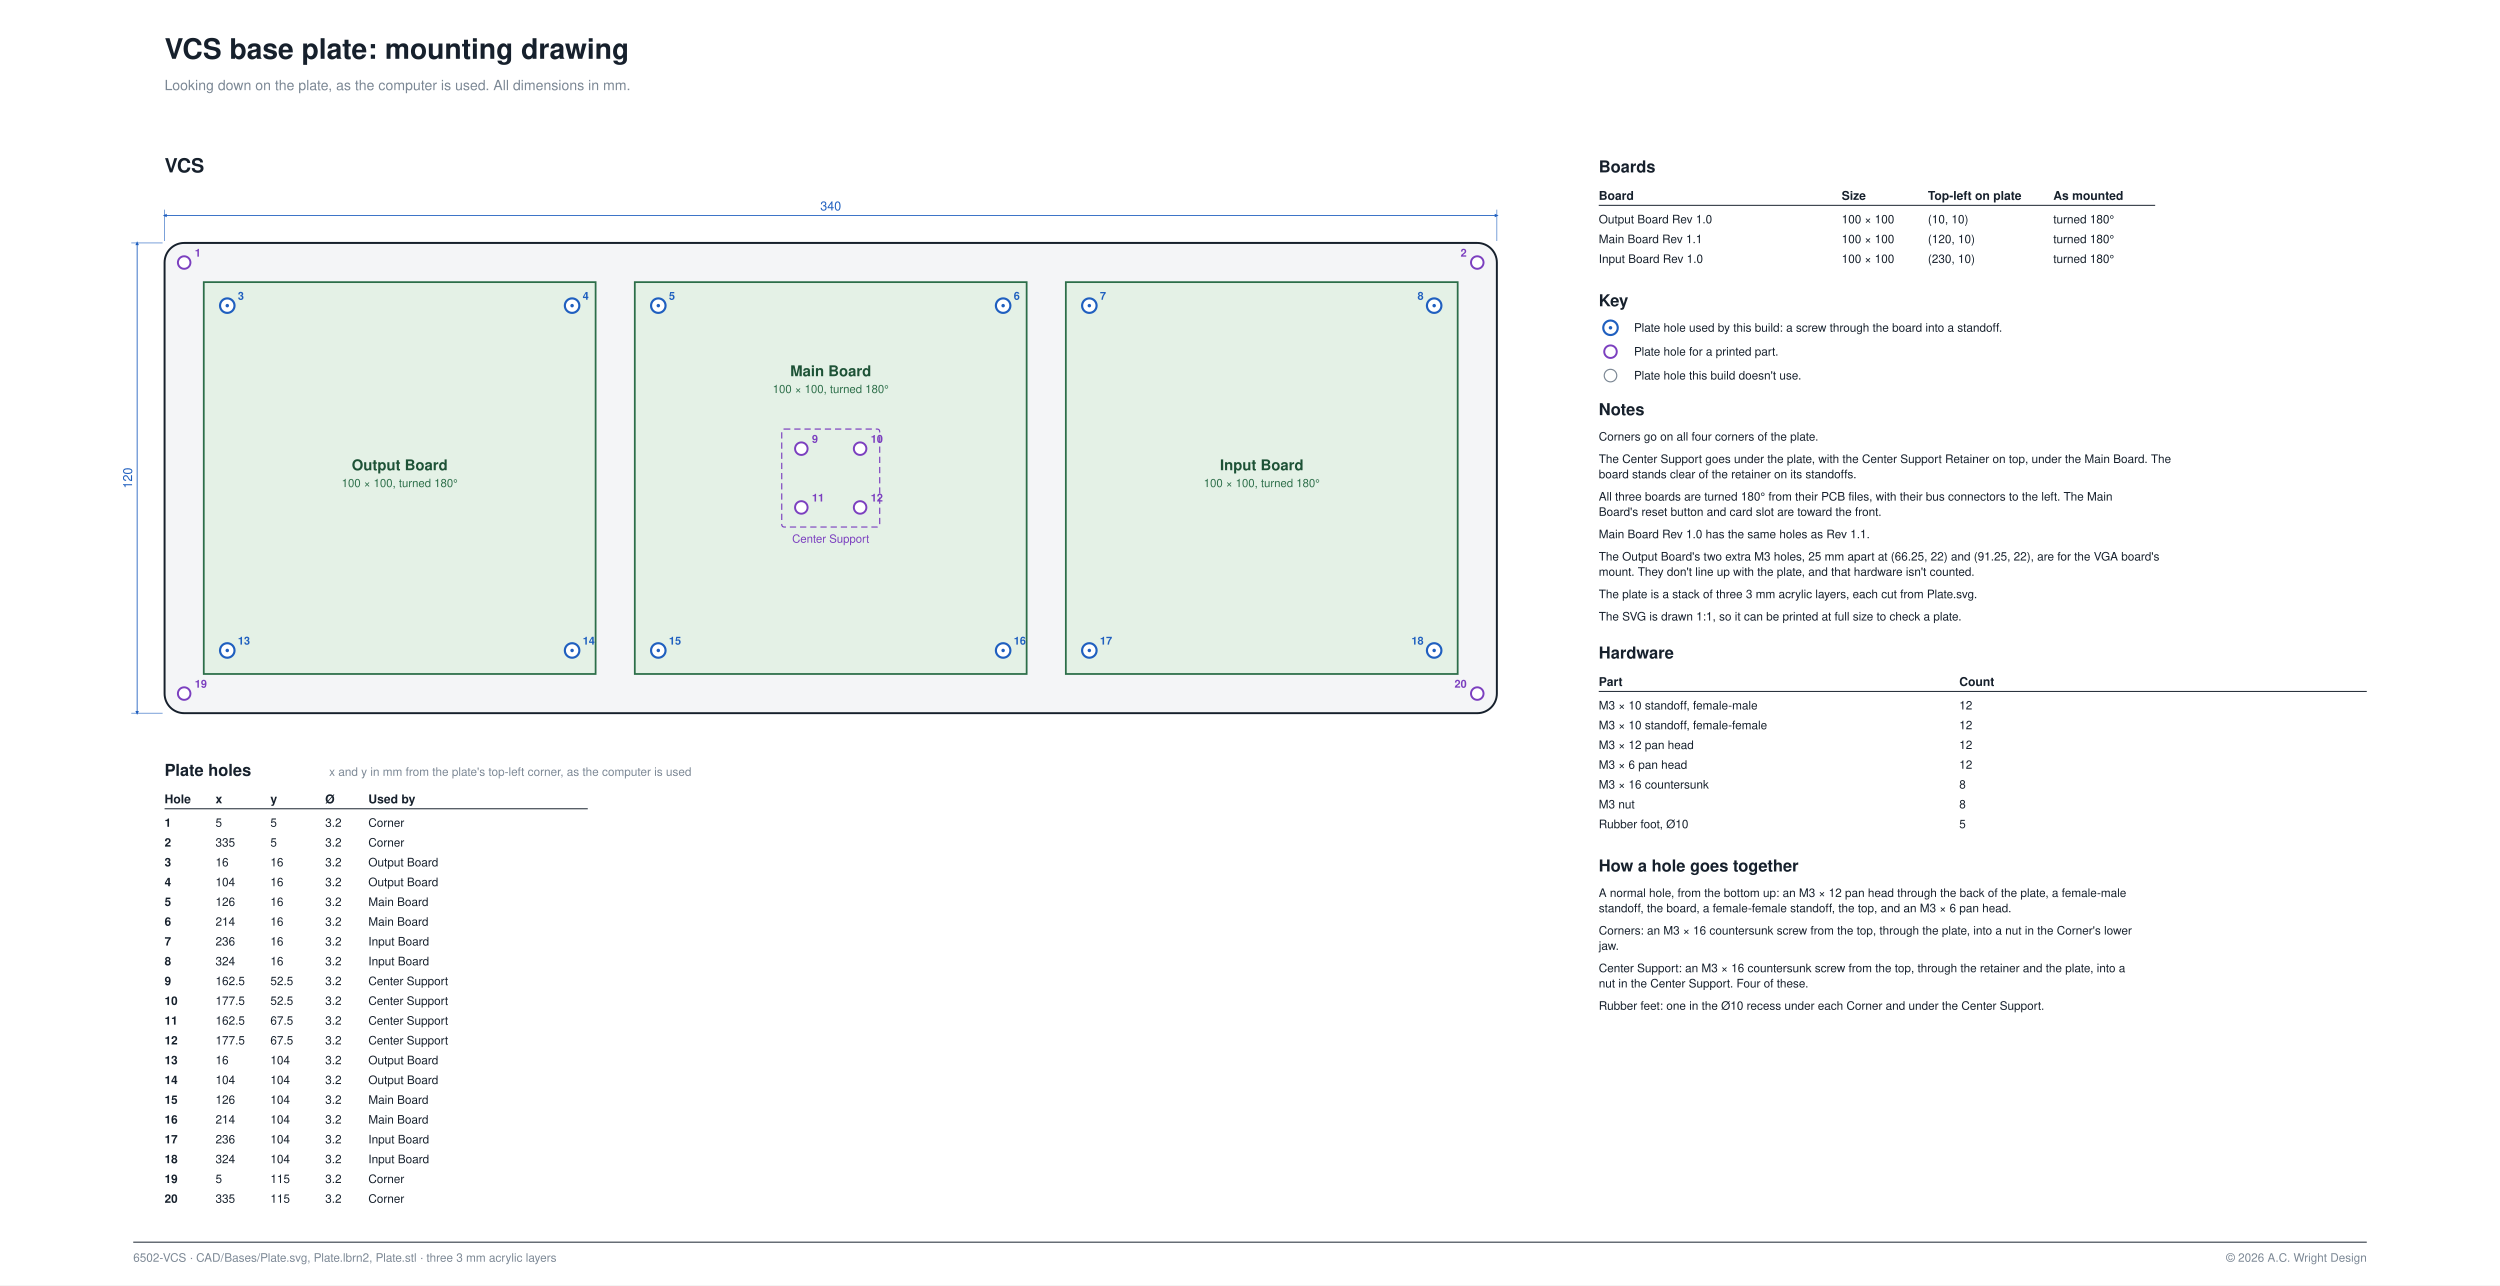
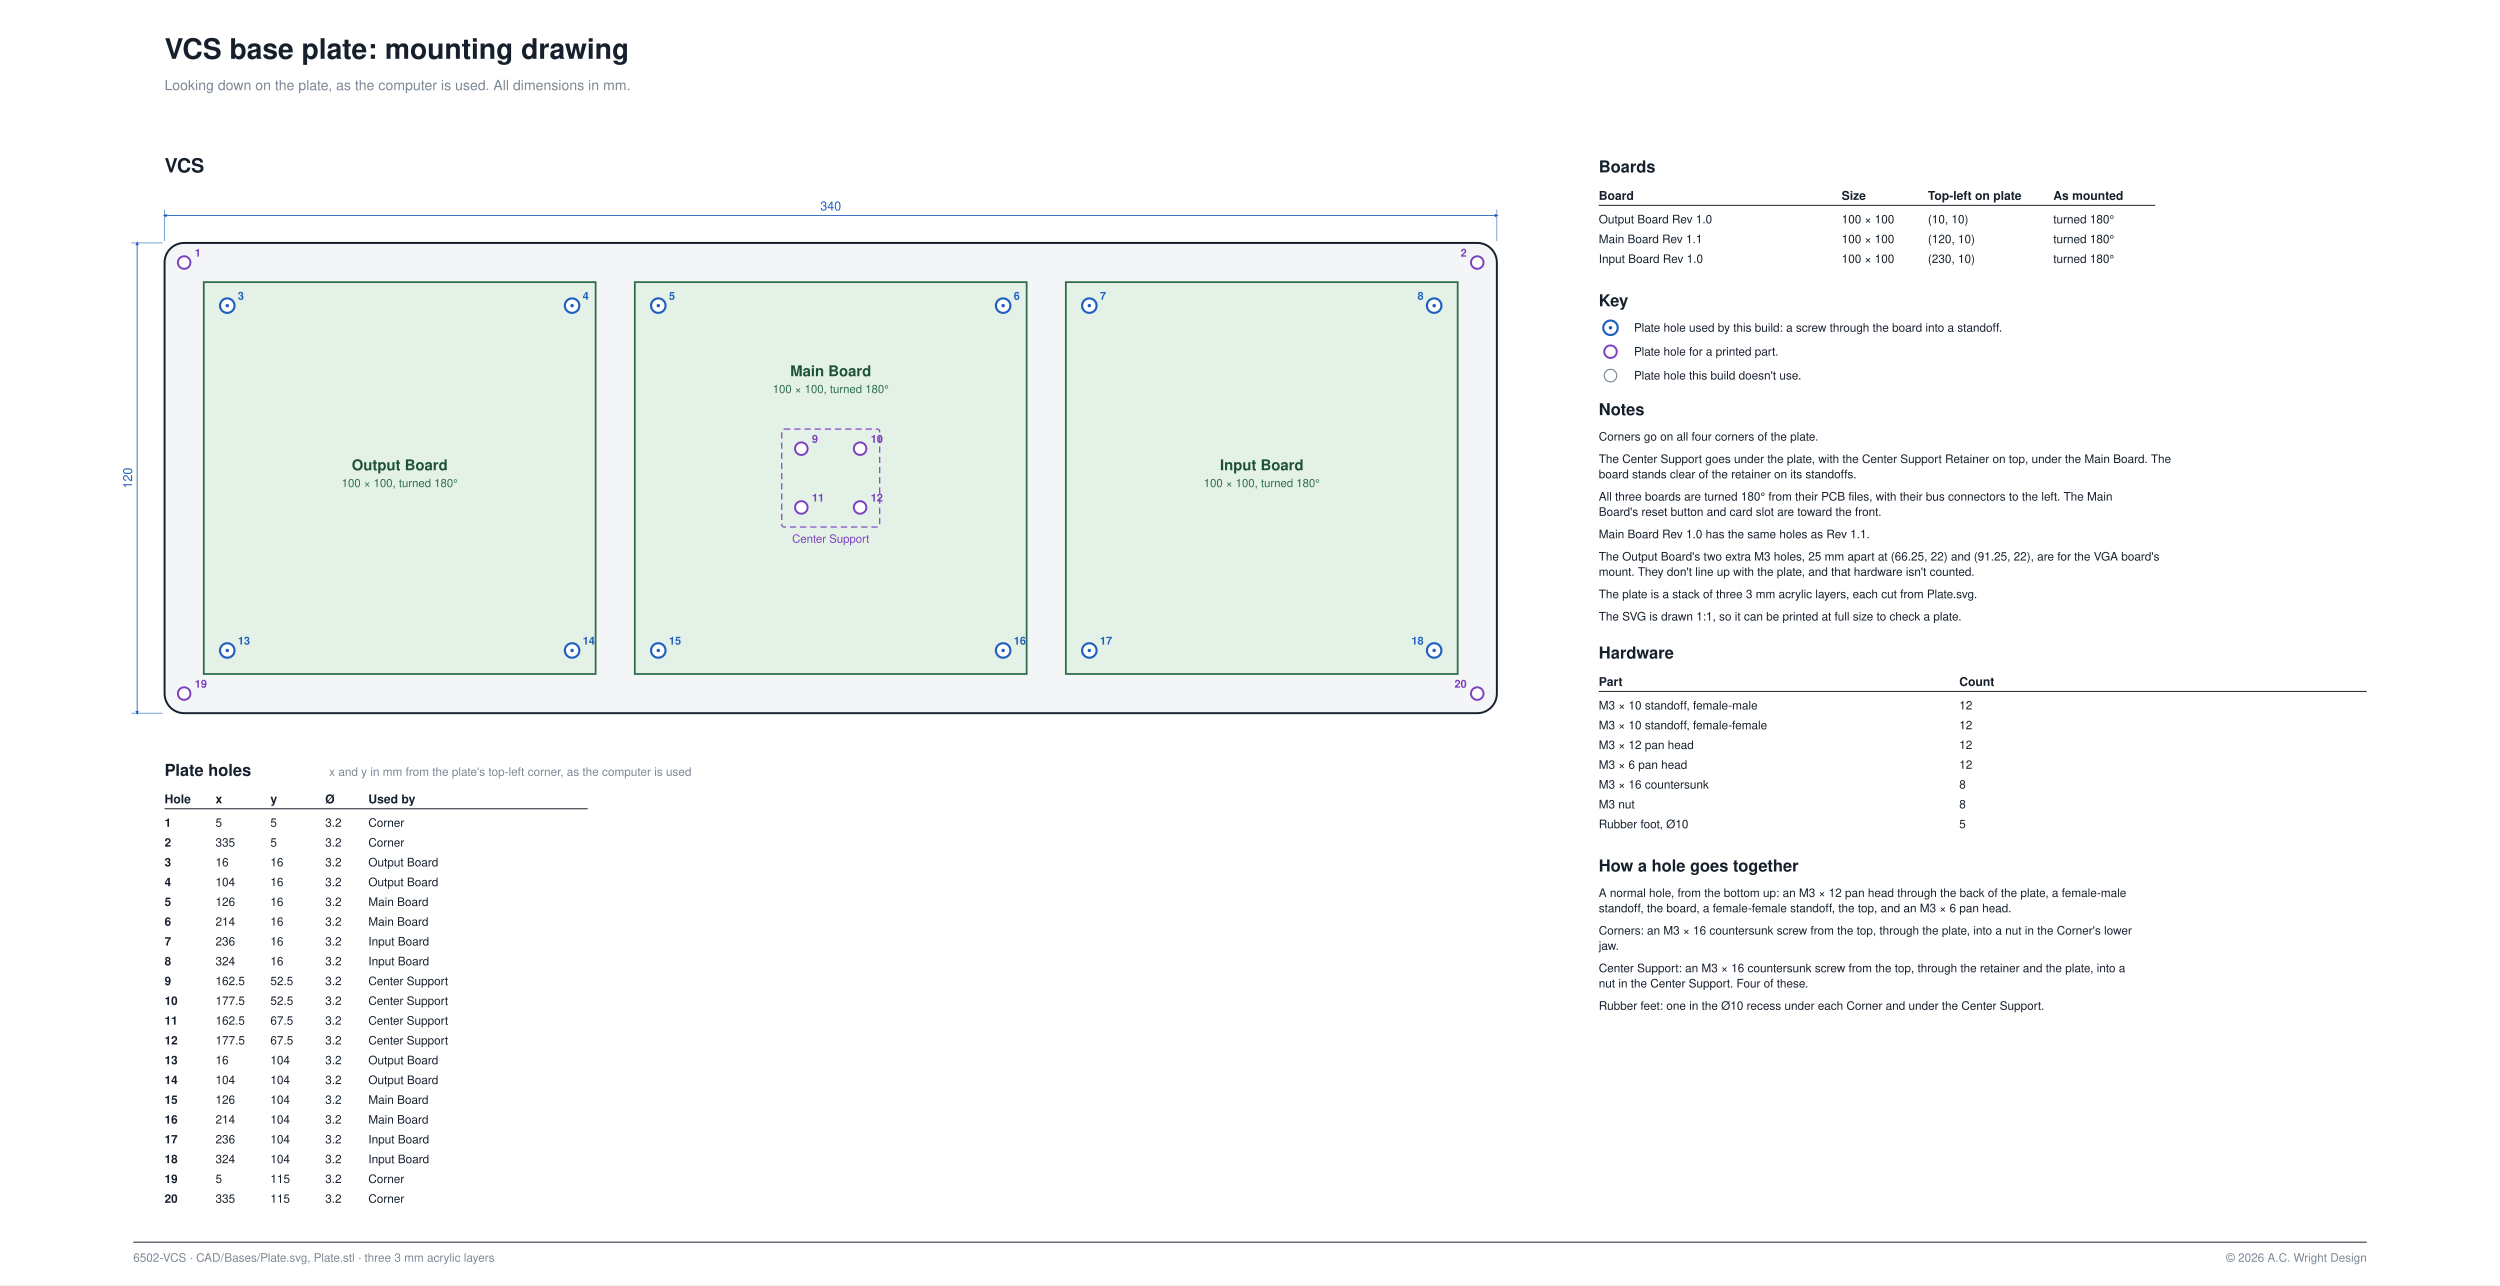
<svg xmlns="http://www.w3.org/2000/svg" viewBox="0 0 638 328" width="638mm" height="328mm" font-family="Helvetica, Arial, sans-serif">
  <defs>
    <marker id="a" viewBox="0 0 10 10" refX="5" refY="5" markerWidth="5" markerHeight="5" orient="auto-start-reverse">
      <path d="M0,1 L9,5 L0,9z" fill="#1f5fbf" />
    </marker>
  </defs>
  <rect width="638" height="328" fill="#fff" />
  <text x="42" y="44" font-size="5" text-anchor="start" fill="#16202c" font-weight="bold">VCS</text>
  <g transform="translate(42 62)">
    <rect x="0" y="0" width="340" height="120" rx="5" fill="#f4f5f7" stroke="#16202c" stroke-width="0.5" />
    <rect x="10" y="10" width="100" height="100" rx="0" fill="#e4f1e6" stroke="#2c6e49" stroke-width="0.45" />
    <rect x="120" y="10" width="100" height="100" rx="0" fill="#e4f1e6" stroke="#2c6e49" stroke-width="0.45" />
    <rect x="230" y="10" width="100" height="100" rx="0" fill="#e4f1e6" stroke="#2c6e49" stroke-width="0.45" />
    <text x="60" y="58" font-size="3.8" text-anchor="middle" fill="#1d5236" font-weight="bold">Output Board</text>
    <text x="60" y="62.3" font-size="2.9" text-anchor="middle" fill="#2c6e49" font-weight="normal">100 × 100, turned 180°</text>
    <text x="170" y="34" font-size="3.8" text-anchor="middle" fill="#1d5236" font-weight="bold">Main Board</text>
    <text x="170" y="38.3" font-size="2.9" text-anchor="middle" fill="#2c6e49" font-weight="normal">100 × 100, turned 180°</text>
    <text x="280" y="58" font-size="3.8" text-anchor="middle" fill="#1d5236" font-weight="bold">Input Board</text>
    <text x="280" y="62.3" font-size="2.9" text-anchor="middle" fill="#2c6e49" font-weight="normal">100 × 100, turned 180°</text>
    <rect x="157.5" y="47.5" width="25" height="25" rx="0.6" fill="none" stroke="#7b3fbf" stroke-width="0.3" stroke-dasharray="1.6 1" />
    <text x="170" y="76.5" font-size="2.9" text-anchor="middle" fill="#7b3fbf" font-weight="normal">Center Support</text>
    <circle cx="5" cy="5" r="1.6" fill="#fff" stroke="#7b3fbf" stroke-width="0.5" />
    <text x="7.7" y="3.5" font-size="2.8" text-anchor="start" fill="#7b3fbf" font-weight="bold">1</text>
    <circle cx="335" cy="5" r="1.6" fill="#fff" stroke="#7b3fbf" stroke-width="0.5" />
    <text x="332.3" y="3.5" font-size="2.8" text-anchor="end" fill="#7b3fbf" font-weight="bold">2</text>
    <circle cx="16" cy="16" r="1.85" fill="#fff" stroke="#1f5fbf" stroke-width="0.55" />
    <circle cx="16" cy="16" r="0.45" fill="#1f5fbf" stroke="#1f5fbf" stroke-width="0" />
    <text x="18.7" y="14.5" font-size="2.8" text-anchor="start" fill="#1f5fbf" font-weight="bold">3</text>
    <circle cx="104" cy="16" r="1.85" fill="#fff" stroke="#1f5fbf" stroke-width="0.55" />
    <circle cx="104" cy="16" r="0.45" fill="#1f5fbf" stroke="#1f5fbf" stroke-width="0" />
    <text x="106.7" y="14.5" font-size="2.8" text-anchor="start" fill="#1f5fbf" font-weight="bold">4</text>
    <circle cx="126" cy="16" r="1.85" fill="#fff" stroke="#1f5fbf" stroke-width="0.55" />
    <circle cx="126" cy="16" r="0.45" fill="#1f5fbf" stroke="#1f5fbf" stroke-width="0" />
    <text x="128.7" y="14.5" font-size="2.8" text-anchor="start" fill="#1f5fbf" font-weight="bold">5</text>
    <circle cx="214" cy="16" r="1.85" fill="#fff" stroke="#1f5fbf" stroke-width="0.55" />
    <circle cx="214" cy="16" r="0.45" fill="#1f5fbf" stroke="#1f5fbf" stroke-width="0" />
    <text x="216.7" y="14.5" font-size="2.8" text-anchor="start" fill="#1f5fbf" font-weight="bold">6</text>
    <circle cx="236" cy="16" r="1.85" fill="#fff" stroke="#1f5fbf" stroke-width="0.55" />
    <circle cx="236" cy="16" r="0.45" fill="#1f5fbf" stroke="#1f5fbf" stroke-width="0" />
    <text x="238.7" y="14.5" font-size="2.8" text-anchor="start" fill="#1f5fbf" font-weight="bold">7</text>
    <circle cx="324" cy="16" r="1.85" fill="#fff" stroke="#1f5fbf" stroke-width="0.55" />
    <circle cx="324" cy="16" r="0.45" fill="#1f5fbf" stroke="#1f5fbf" stroke-width="0" />
    <text x="321.3" y="14.5" font-size="2.8" text-anchor="end" fill="#1f5fbf" font-weight="bold">8</text>
    <circle cx="162.5" cy="52.5" r="1.6" fill="#fff" stroke="#7b3fbf" stroke-width="0.5" />
    <text x="165.2" y="51" font-size="2.8" text-anchor="start" fill="#7b3fbf" font-weight="bold">9</text>
    <circle cx="177.5" cy="52.5" r="1.6" fill="#fff" stroke="#7b3fbf" stroke-width="0.5" />
    <text x="180.2" y="51" font-size="2.8" text-anchor="start" fill="#7b3fbf" font-weight="bold">10</text>
    <circle cx="162.5" cy="67.5" r="1.6" fill="#fff" stroke="#7b3fbf" stroke-width="0.5" />
    <text x="165.2" y="66" font-size="2.8" text-anchor="start" fill="#7b3fbf" font-weight="bold">11</text>
    <circle cx="177.5" cy="67.5" r="1.6" fill="#fff" stroke="#7b3fbf" stroke-width="0.5" />
    <text x="180.2" y="66" font-size="2.8" text-anchor="start" fill="#7b3fbf" font-weight="bold">12</text>
    <circle cx="16" cy="104" r="1.85" fill="#fff" stroke="#1f5fbf" stroke-width="0.55" />
    <circle cx="16" cy="104" r="0.45" fill="#1f5fbf" stroke="#1f5fbf" stroke-width="0" />
    <text x="18.7" y="102.5" font-size="2.8" text-anchor="start" fill="#1f5fbf" font-weight="bold">13</text>
    <circle cx="104" cy="104" r="1.85" fill="#fff" stroke="#1f5fbf" stroke-width="0.55" />
    <circle cx="104" cy="104" r="0.45" fill="#1f5fbf" stroke="#1f5fbf" stroke-width="0" />
    <text x="106.7" y="102.5" font-size="2.8" text-anchor="start" fill="#1f5fbf" font-weight="bold">14</text>
    <circle cx="126" cy="104" r="1.85" fill="#fff" stroke="#1f5fbf" stroke-width="0.55" />
    <circle cx="126" cy="104" r="0.45" fill="#1f5fbf" stroke="#1f5fbf" stroke-width="0" />
    <text x="128.7" y="102.5" font-size="2.8" text-anchor="start" fill="#1f5fbf" font-weight="bold">15</text>
    <circle cx="214" cy="104" r="1.85" fill="#fff" stroke="#1f5fbf" stroke-width="0.55" />
    <circle cx="214" cy="104" r="0.45" fill="#1f5fbf" stroke="#1f5fbf" stroke-width="0" />
    <text x="216.7" y="102.5" font-size="2.8" text-anchor="start" fill="#1f5fbf" font-weight="bold">16</text>
    <circle cx="236" cy="104" r="1.85" fill="#fff" stroke="#1f5fbf" stroke-width="0.55" />
    <circle cx="236" cy="104" r="0.45" fill="#1f5fbf" stroke="#1f5fbf" stroke-width="0" />
    <text x="238.7" y="102.5" font-size="2.8" text-anchor="start" fill="#1f5fbf" font-weight="bold">17</text>
    <circle cx="324" cy="104" r="1.85" fill="#fff" stroke="#1f5fbf" stroke-width="0.55" />
    <circle cx="324" cy="104" r="0.45" fill="#1f5fbf" stroke="#1f5fbf" stroke-width="0" />
    <text x="321.3" y="102.5" font-size="2.8" text-anchor="end" fill="#1f5fbf" font-weight="bold">18</text>
    <circle cx="5" cy="115" r="1.6" fill="#fff" stroke="#7b3fbf" stroke-width="0.5" />
    <text x="7.7" y="113.5" font-size="2.8" text-anchor="start" fill="#7b3fbf" font-weight="bold">19</text>
    <circle cx="335" cy="115" r="1.6" fill="#fff" stroke="#7b3fbf" stroke-width="0.5" />
    <text x="332.3" y="113.5" font-size="2.8" text-anchor="end" fill="#7b3fbf" font-weight="bold">20</text>
    <line x1="0" y1="-0.5" x2="0" y2="-8.5" stroke="#1f5fbf" stroke-width="0.15" />
    <line x1="340" y1="-0.5" x2="340" y2="-8.5" stroke="#1f5fbf" stroke-width="0.15" />
    <line x1="0" y1="-7" x2="340" y2="-7" stroke="#1f5fbf" stroke-width="0.22" marker-start="url(#a)" marker-end="url(#a)" />
    <text x="170" y="-8.3" font-size="3.2" text-anchor="middle" fill="#1f5fbf" font-weight="normal">340</text>
    <line x1="-0.5" y1="0" x2="-8.5" y2="0" stroke="#1f5fbf" stroke-width="0.15" />
    <line x1="-0.5" y1="120" x2="-8.5" y2="120" stroke="#1f5fbf" stroke-width="0.15" />
    <line x1="-7" y1="0" x2="-7" y2="120" stroke="#1f5fbf" stroke-width="0.22" marker-start="url(#a)" marker-end="url(#a)" />
    <text x="-8.3" y="60" font-size="3.2" text-anchor="middle" fill="#1f5fbf" font-weight="normal" transform="rotate(-90 -8.3 60)">120</text>
  </g>
  <text x="42" y="198" font-size="4.2" text-anchor="start" fill="#16202c" font-weight="bold">Plate holes</text>
  <text x="84" y="198" font-size="3" text-anchor="start" fill="#7b8794" font-weight="normal">x and y in mm from the plate's top-left corner, as the computer is used</text>
  <text x="42" y="205" font-size="3.1" text-anchor="start" fill="#16202c" font-weight="bold">Hole</text>
  <text x="55" y="205" font-size="3.1" text-anchor="start" fill="#16202c" font-weight="bold">x</text>
  <text x="69" y="205" font-size="3.1" text-anchor="start" fill="#16202c" font-weight="bold">y</text>
  <text x="83" y="205" font-size="3.1" text-anchor="start" fill="#16202c" font-weight="bold">Ø</text>
  <text x="94" y="205" font-size="3.1" text-anchor="start" fill="#16202c" font-weight="bold">Used by</text>
  <line x1="42" y1="206.4" x2="150" y2="206.4" stroke="#16202c" stroke-width="0.25" />
  <text x="42" y="211" font-size="3" text-anchor="start" fill="#16202c" font-weight="bold">1</text>
  <text x="55" y="211" font-size="3" text-anchor="start" fill="#16202c" font-weight="normal">5</text>
  <text x="69" y="211" font-size="3" text-anchor="start" fill="#16202c" font-weight="normal">5</text>
  <text x="83" y="211" font-size="3" text-anchor="start" fill="#16202c" font-weight="normal">3.2</text>
  <text x="94" y="211" font-size="3" text-anchor="start" fill="#16202c" font-weight="normal">Corner</text>
  <text x="42" y="216.05" font-size="3" text-anchor="start" fill="#16202c" font-weight="bold">2</text>
  <text x="55" y="216.05" font-size="3" text-anchor="start" fill="#16202c" font-weight="normal">335</text>
  <text x="69" y="216.05" font-size="3" text-anchor="start" fill="#16202c" font-weight="normal">5</text>
  <text x="83" y="216.05" font-size="3" text-anchor="start" fill="#16202c" font-weight="normal">3.2</text>
  <text x="94" y="216.05" font-size="3" text-anchor="start" fill="#16202c" font-weight="normal">Corner</text>
  <text x="42" y="221.1" font-size="3" text-anchor="start" fill="#16202c" font-weight="bold">3</text>
  <text x="55" y="221.1" font-size="3" text-anchor="start" fill="#16202c" font-weight="normal">16</text>
  <text x="69" y="221.1" font-size="3" text-anchor="start" fill="#16202c" font-weight="normal">16</text>
  <text x="83" y="221.1" font-size="3" text-anchor="start" fill="#16202c" font-weight="normal">3.2</text>
  <text x="94" y="221.1" font-size="3" text-anchor="start" fill="#16202c" font-weight="normal">Output Board</text>
  <text x="42" y="226.15" font-size="3" text-anchor="start" fill="#16202c" font-weight="bold">4</text>
  <text x="55" y="226.15" font-size="3" text-anchor="start" fill="#16202c" font-weight="normal">104</text>
  <text x="69" y="226.15" font-size="3" text-anchor="start" fill="#16202c" font-weight="normal">16</text>
  <text x="83" y="226.15" font-size="3" text-anchor="start" fill="#16202c" font-weight="normal">3.2</text>
  <text x="94" y="226.15" font-size="3" text-anchor="start" fill="#16202c" font-weight="normal">Output Board</text>
  <text x="42" y="231.2" font-size="3" text-anchor="start" fill="#16202c" font-weight="bold">5</text>
  <text x="55" y="231.2" font-size="3" text-anchor="start" fill="#16202c" font-weight="normal">126</text>
  <text x="69" y="231.2" font-size="3" text-anchor="start" fill="#16202c" font-weight="normal">16</text>
  <text x="83" y="231.2" font-size="3" text-anchor="start" fill="#16202c" font-weight="normal">3.2</text>
  <text x="94" y="231.2" font-size="3" text-anchor="start" fill="#16202c" font-weight="normal">Main Board</text>
  <text x="42" y="236.25" font-size="3" text-anchor="start" fill="#16202c" font-weight="bold">6</text>
  <text x="55" y="236.25" font-size="3" text-anchor="start" fill="#16202c" font-weight="normal">214</text>
  <text x="69" y="236.25" font-size="3" text-anchor="start" fill="#16202c" font-weight="normal">16</text>
  <text x="83" y="236.25" font-size="3" text-anchor="start" fill="#16202c" font-weight="normal">3.2</text>
  <text x="94" y="236.25" font-size="3" text-anchor="start" fill="#16202c" font-weight="normal">Main Board</text>
  <text x="42" y="241.3" font-size="3" text-anchor="start" fill="#16202c" font-weight="bold">7</text>
  <text x="55" y="241.3" font-size="3" text-anchor="start" fill="#16202c" font-weight="normal">236</text>
  <text x="69" y="241.3" font-size="3" text-anchor="start" fill="#16202c" font-weight="normal">16</text>
  <text x="83" y="241.3" font-size="3" text-anchor="start" fill="#16202c" font-weight="normal">3.2</text>
  <text x="94" y="241.3" font-size="3" text-anchor="start" fill="#16202c" font-weight="normal">Input Board</text>
  <text x="42" y="246.35" font-size="3" text-anchor="start" fill="#16202c" font-weight="bold">8</text>
  <text x="55" y="246.35" font-size="3" text-anchor="start" fill="#16202c" font-weight="normal">324</text>
  <text x="69" y="246.35" font-size="3" text-anchor="start" fill="#16202c" font-weight="normal">16</text>
  <text x="83" y="246.35" font-size="3" text-anchor="start" fill="#16202c" font-weight="normal">3.2</text>
  <text x="94" y="246.35" font-size="3" text-anchor="start" fill="#16202c" font-weight="normal">Input Board</text>
  <text x="42" y="251.4" font-size="3" text-anchor="start" fill="#16202c" font-weight="bold">9</text>
  <text x="55" y="251.4" font-size="3" text-anchor="start" fill="#16202c" font-weight="normal">162.5</text>
  <text x="69" y="251.4" font-size="3" text-anchor="start" fill="#16202c" font-weight="normal">52.5</text>
  <text x="83" y="251.4" font-size="3" text-anchor="start" fill="#16202c" font-weight="normal">3.2</text>
  <text x="94" y="251.4" font-size="3" text-anchor="start" fill="#16202c" font-weight="normal">Center Support</text>
  <text x="42" y="256.45" font-size="3" text-anchor="start" fill="#16202c" font-weight="bold">10</text>
  <text x="55" y="256.45" font-size="3" text-anchor="start" fill="#16202c" font-weight="normal">177.5</text>
  <text x="69" y="256.45" font-size="3" text-anchor="start" fill="#16202c" font-weight="normal">52.5</text>
  <text x="83" y="256.45" font-size="3" text-anchor="start" fill="#16202c" font-weight="normal">3.2</text>
  <text x="94" y="256.45" font-size="3" text-anchor="start" fill="#16202c" font-weight="normal">Center Support</text>
  <text x="42" y="261.5" font-size="3" text-anchor="start" fill="#16202c" font-weight="bold">11</text>
  <text x="55" y="261.5" font-size="3" text-anchor="start" fill="#16202c" font-weight="normal">162.5</text>
  <text x="69" y="261.5" font-size="3" text-anchor="start" fill="#16202c" font-weight="normal">67.5</text>
  <text x="83" y="261.5" font-size="3" text-anchor="start" fill="#16202c" font-weight="normal">3.2</text>
  <text x="94" y="261.5" font-size="3" text-anchor="start" fill="#16202c" font-weight="normal">Center Support</text>
  <text x="42" y="266.55" font-size="3" text-anchor="start" fill="#16202c" font-weight="bold">12</text>
  <text x="55" y="266.55" font-size="3" text-anchor="start" fill="#16202c" font-weight="normal">177.5</text>
  <text x="69" y="266.55" font-size="3" text-anchor="start" fill="#16202c" font-weight="normal">67.5</text>
  <text x="83" y="266.55" font-size="3" text-anchor="start" fill="#16202c" font-weight="normal">3.2</text>
  <text x="94" y="266.55" font-size="3" text-anchor="start" fill="#16202c" font-weight="normal">Center Support</text>
  <text x="42" y="271.6" font-size="3" text-anchor="start" fill="#16202c" font-weight="bold">13</text>
  <text x="55" y="271.6" font-size="3" text-anchor="start" fill="#16202c" font-weight="normal">16</text>
  <text x="69" y="271.6" font-size="3" text-anchor="start" fill="#16202c" font-weight="normal">104</text>
  <text x="83" y="271.6" font-size="3" text-anchor="start" fill="#16202c" font-weight="normal">3.2</text>
  <text x="94" y="271.6" font-size="3" text-anchor="start" fill="#16202c" font-weight="normal">Output Board</text>
  <text x="42" y="276.65" font-size="3" text-anchor="start" fill="#16202c" font-weight="bold">14</text>
  <text x="55" y="276.65" font-size="3" text-anchor="start" fill="#16202c" font-weight="normal">104</text>
  <text x="69" y="276.65" font-size="3" text-anchor="start" fill="#16202c" font-weight="normal">104</text>
  <text x="83" y="276.65" font-size="3" text-anchor="start" fill="#16202c" font-weight="normal">3.2</text>
  <text x="94" y="276.65" font-size="3" text-anchor="start" fill="#16202c" font-weight="normal">Output Board</text>
  <text x="42" y="281.7" font-size="3" text-anchor="start" fill="#16202c" font-weight="bold">15</text>
  <text x="55" y="281.7" font-size="3" text-anchor="start" fill="#16202c" font-weight="normal">126</text>
  <text x="69" y="281.7" font-size="3" text-anchor="start" fill="#16202c" font-weight="normal">104</text>
  <text x="83" y="281.7" font-size="3" text-anchor="start" fill="#16202c" font-weight="normal">3.2</text>
  <text x="94" y="281.7" font-size="3" text-anchor="start" fill="#16202c" font-weight="normal">Main Board</text>
  <text x="42" y="286.75" font-size="3" text-anchor="start" fill="#16202c" font-weight="bold">16</text>
  <text x="55" y="286.75" font-size="3" text-anchor="start" fill="#16202c" font-weight="normal">214</text>
  <text x="69" y="286.75" font-size="3" text-anchor="start" fill="#16202c" font-weight="normal">104</text>
  <text x="83" y="286.75" font-size="3" text-anchor="start" fill="#16202c" font-weight="normal">3.2</text>
  <text x="94" y="286.75" font-size="3" text-anchor="start" fill="#16202c" font-weight="normal">Main Board</text>
  <text x="42" y="291.8" font-size="3" text-anchor="start" fill="#16202c" font-weight="bold">17</text>
  <text x="55" y="291.8" font-size="3" text-anchor="start" fill="#16202c" font-weight="normal">236</text>
  <text x="69" y="291.8" font-size="3" text-anchor="start" fill="#16202c" font-weight="normal">104</text>
  <text x="83" y="291.8" font-size="3" text-anchor="start" fill="#16202c" font-weight="normal">3.2</text>
  <text x="94" y="291.8" font-size="3" text-anchor="start" fill="#16202c" font-weight="normal">Input Board</text>
  <text x="42" y="296.85" font-size="3" text-anchor="start" fill="#16202c" font-weight="bold">18</text>
  <text x="55" y="296.85" font-size="3" text-anchor="start" fill="#16202c" font-weight="normal">324</text>
  <text x="69" y="296.85" font-size="3" text-anchor="start" fill="#16202c" font-weight="normal">104</text>
  <text x="83" y="296.85" font-size="3" text-anchor="start" fill="#16202c" font-weight="normal">3.2</text>
  <text x="94" y="296.85" font-size="3" text-anchor="start" fill="#16202c" font-weight="normal">Input Board</text>
  <text x="42" y="301.9" font-size="3" text-anchor="start" fill="#16202c" font-weight="bold">19</text>
  <text x="55" y="301.9" font-size="3" text-anchor="start" fill="#16202c" font-weight="normal">5</text>
  <text x="69" y="301.9" font-size="3" text-anchor="start" fill="#16202c" font-weight="normal">115</text>
  <text x="83" y="301.9" font-size="3" text-anchor="start" fill="#16202c" font-weight="normal">3.2</text>
  <text x="94" y="301.9" font-size="3" text-anchor="start" fill="#16202c" font-weight="normal">Corner</text>
  <text x="42" y="306.95" font-size="3" text-anchor="start" fill="#16202c" font-weight="bold">20</text>
  <text x="55" y="306.95" font-size="3" text-anchor="start" fill="#16202c" font-weight="normal">335</text>
  <text x="69" y="306.95" font-size="3" text-anchor="start" fill="#16202c" font-weight="normal">115</text>
  <text x="83" y="306.95" font-size="3" text-anchor="start" fill="#16202c" font-weight="normal">3.2</text>
  <text x="94" y="306.95" font-size="3" text-anchor="start" fill="#16202c" font-weight="normal">Corner</text>
  <text x="408" y="44" font-size="4.2" text-anchor="start" fill="#16202c" font-weight="bold">Boards</text>
  <text x="408" y="51" font-size="3.1" text-anchor="start" fill="#16202c" font-weight="bold">Board</text>
  <text x="470" y="51" font-size="3.1" text-anchor="start" fill="#16202c" font-weight="bold">Size</text>
  <text x="492" y="51" font-size="3.1" text-anchor="start" fill="#16202c" font-weight="bold">Top-left on plate</text>
  <text x="524" y="51" font-size="3.1" text-anchor="start" fill="#16202c" font-weight="bold">As mounted</text>
  <line x1="408" y1="52.4" x2="550" y2="52.4" stroke="#16202c" stroke-width="0.25" />
  <text x="408" y="57" font-size="3" text-anchor="start" fill="#16202c" font-weight="normal">Output Board Rev 1.0</text>
  <text x="470" y="57" font-size="3" text-anchor="start" fill="#16202c" font-weight="normal">100 × 100</text>
  <text x="492" y="57" font-size="3" text-anchor="start" fill="#16202c" font-weight="normal">(10, 10)</text>
  <text x="524" y="57" font-size="3" text-anchor="start" fill="#16202c" font-weight="normal">turned 180°</text>
  <text x="408" y="62.05" font-size="3" text-anchor="start" fill="#16202c" font-weight="normal">Main Board Rev 1.1</text>
  <text x="470" y="62.05" font-size="3" text-anchor="start" fill="#16202c" font-weight="normal">100 × 100</text>
  <text x="492" y="62.05" font-size="3" text-anchor="start" fill="#16202c" font-weight="normal">(120, 10)</text>
  <text x="524" y="62.05" font-size="3" text-anchor="start" fill="#16202c" font-weight="normal">turned 180°</text>
  <text x="408" y="67.1" font-size="3" text-anchor="start" fill="#16202c" font-weight="normal">Input Board Rev 1.0</text>
  <text x="470" y="67.1" font-size="3" text-anchor="start" fill="#16202c" font-weight="normal">100 × 100</text>
  <text x="492" y="67.1" font-size="3" text-anchor="start" fill="#16202c" font-weight="normal">(230, 10)</text>
  <text x="524" y="67.1" font-size="3" text-anchor="start" fill="#16202c" font-weight="normal">turned 180°</text>
  <text x="408" y="78.15" font-size="4.2" text-anchor="start" fill="#16202c" font-weight="bold">Key</text>
  <circle cx="411" cy="83.65" r="1.85" fill="#fff" stroke="#1f5fbf" stroke-width="0.55" />
  <circle cx="411" cy="83.65" r="0.45" fill="#1f5fbf" stroke="#1f5fbf" stroke-width="0" />
  <text x="417" y="84.65" font-size="3" text-anchor="start" fill="#16202c" font-weight="normal">Plate hole used by this build: a screw through the board into a standoff.</text>
  <circle cx="411" cy="89.75" r="1.6" fill="#fff" stroke="#7b3fbf" stroke-width="0.5" />
  <text x="417" y="90.75" font-size="3" text-anchor="start" fill="#16202c" font-weight="normal">Plate hole for a printed part.</text>
  <circle cx="411" cy="95.85" r="1.6" fill="#fff" stroke="#7b8794" stroke-width="0.3" />
  <text x="417" y="96.85" font-size="3" text-anchor="start" fill="#16202c" font-weight="normal">Plate hole this build doesn't use.</text>
  <text x="408" y="105.95" font-size="4.2" text-anchor="start" fill="#16202c" font-weight="bold">Notes</text>
  <text x="408" y="112.45" font-size="3" text-anchor="start" fill="#16202c" font-weight="normal">Corners go on all four corners of the plate.</text>
  <text x="408" y="118.15" font-size="3" text-anchor="start" fill="#16202c" font-weight="normal">The Center Support goes under the plate, with the Center Support Retainer on top, under the Main Board. The</text>
  <text x="408" y="122.05" font-size="3" text-anchor="start" fill="#16202c" font-weight="normal">board stands clear of the retainer on its standoffs.</text>
  <text x="408" y="127.75" font-size="3" text-anchor="start" fill="#16202c" font-weight="normal">All three boards are turned 180° from their PCB files, with their bus connectors to the left. The Main</text>
  <text x="408" y="131.65" font-size="3" text-anchor="start" fill="#16202c" font-weight="normal">Board's reset button and card slot are toward the front.</text>
  <text x="408" y="137.35" font-size="3" text-anchor="start" fill="#16202c" font-weight="normal">Main Board Rev 1.0 has the same holes as Rev 1.1.</text>
  <text x="408" y="143.05" font-size="3" text-anchor="start" fill="#16202c" font-weight="normal">The Output Board's two extra M3 holes, 25 mm apart at (66.25, 22) and (91.25, 22), are for the VGA board's</text>
  <text x="408" y="146.95" font-size="3" text-anchor="start" fill="#16202c" font-weight="normal">mount. They don't line up with the plate, and that hardware isn't counted.</text>
  <text x="408" y="152.65" font-size="3" text-anchor="start" fill="#16202c" font-weight="normal">The plate is a stack of three 3 mm acrylic layers, each cut from Plate.svg.</text>
  <text x="408" y="158.35" font-size="3" text-anchor="start" fill="#16202c" font-weight="normal">The SVG is drawn 1:1, so it can be printed at full size to check a plate.</text>
  <text x="408" y="168.05" font-size="4.2" text-anchor="start" fill="#16202c" font-weight="bold">Hardware</text>
  <text x="408" y="175.05" font-size="3.1" text-anchor="start" fill="#16202c" font-weight="bold">Part</text>
  <text x="500" y="175.05" font-size="3.1" text-anchor="start" fill="#16202c" font-weight="bold">Count</text>
  <line x1="408" y1="176.45" x2="604" y2="176.45" stroke="#16202c" stroke-width="0.25" />
  <text x="408" y="181.05" font-size="3" text-anchor="start" fill="#16202c" font-weight="normal">M3 × 10 standoff, female-male</text>
  <text x="500" y="181.05" font-size="3" text-anchor="start" fill="#16202c" font-weight="normal">12</text>
  <text x="408" y="186.1" font-size="3" text-anchor="start" fill="#16202c" font-weight="normal">M3 × 10 standoff, female-female</text>
  <text x="500" y="186.1" font-size="3" text-anchor="start" fill="#16202c" font-weight="normal">12</text>
  <text x="408" y="191.15" font-size="3" text-anchor="start" fill="#16202c" font-weight="normal">M3 × 12 pan head</text>
  <text x="500" y="191.15" font-size="3" text-anchor="start" fill="#16202c" font-weight="normal">12</text>
  <text x="408" y="196.2" font-size="3" text-anchor="start" fill="#16202c" font-weight="normal">M3 × 6 pan head</text>
  <text x="500" y="196.2" font-size="3" text-anchor="start" fill="#16202c" font-weight="normal">12</text>
  <text x="408" y="201.25" font-size="3" text-anchor="start" fill="#16202c" font-weight="normal">M3 × 16 countersunk</text>
  <text x="500" y="201.25" font-size="3" text-anchor="start" fill="#16202c" font-weight="normal">8</text>
  <text x="408" y="206.3" font-size="3" text-anchor="start" fill="#16202c" font-weight="normal">M3 nut</text>
  <text x="500" y="206.3" font-size="3" text-anchor="start" fill="#16202c" font-weight="normal">8</text>
  <text x="408" y="211.35" font-size="3" text-anchor="start" fill="#16202c" font-weight="normal">Rubber foot, Ø10</text>
  <text x="500" y="211.35" font-size="3" text-anchor="start" fill="#16202c" font-weight="normal">5</text>
  <text x="408" y="222.4" font-size="4.2" text-anchor="start" fill="#16202c" font-weight="bold">How a hole goes together</text>
  <text x="408" y="228.9" font-size="3" text-anchor="start" fill="#16202c" font-weight="normal">A normal hole, from the bottom up: an M3 × 12 pan head through the back of the plate, a female-male</text>
  <text x="408" y="232.8" font-size="3" text-anchor="start" fill="#16202c" font-weight="normal">standoff, the board, a female-female standoff, the top, and an M3 × 6 pan head.</text>
  <text x="408" y="238.5" font-size="3" text-anchor="start" fill="#16202c" font-weight="normal">Corners: an M3 × 16 countersunk screw from the top, through the plate, into a nut in the Corner's lower</text>
  <text x="408" y="242.4" font-size="3" text-anchor="start" fill="#16202c" font-weight="normal">jaw.</text>
  <text x="408" y="248.1" font-size="3" text-anchor="start" fill="#16202c" font-weight="normal">Center Support: an M3 × 16 countersunk screw from the top, through the retainer and the plate, into a</text>
  <text x="408" y="252" font-size="3" text-anchor="start" fill="#16202c" font-weight="normal">nut in the Center Support. Four of these.</text>
  <text x="408" y="257.7" font-size="3" text-anchor="start" fill="#16202c" font-weight="normal">Rubber feet: one in the Ø10 recess under each Corner and under the Center Support.</text>
  <text x="42" y="15" font-size="7.2" text-anchor="start" fill="#16202c" font-weight="bold">VCS base plate: mounting drawing</text>
  <text x="42" y="23" font-size="3.6" text-anchor="start" fill="#7b8794" font-weight="normal">Looking down on the plate, as the computer is used. All dimensions in mm.</text>
  <line x1="34" y1="317" x2="604" y2="317" stroke="#16202c" stroke-width="0.25" />
-   <text x="34" y="322" font-size="3" text-anchor="start" fill="#7b8794" font-weight="normal">6502-VCS · CAD/Bases/Plate.svg, Plate.lbrn2, Plate.stl · three 3 mm acrylic layers</text>
+   <text x="34" y="322" font-size="3" text-anchor="start" fill="#7b8794" font-weight="normal">6502-VCS · CAD/Bases/Plate.svg, Plate.stl · three 3 mm acrylic layers</text>
  <text x="604" y="322" font-size="3" text-anchor="end" fill="#7b8794" font-weight="normal">© 2026 A.C. Wright Design</text>
</svg>
